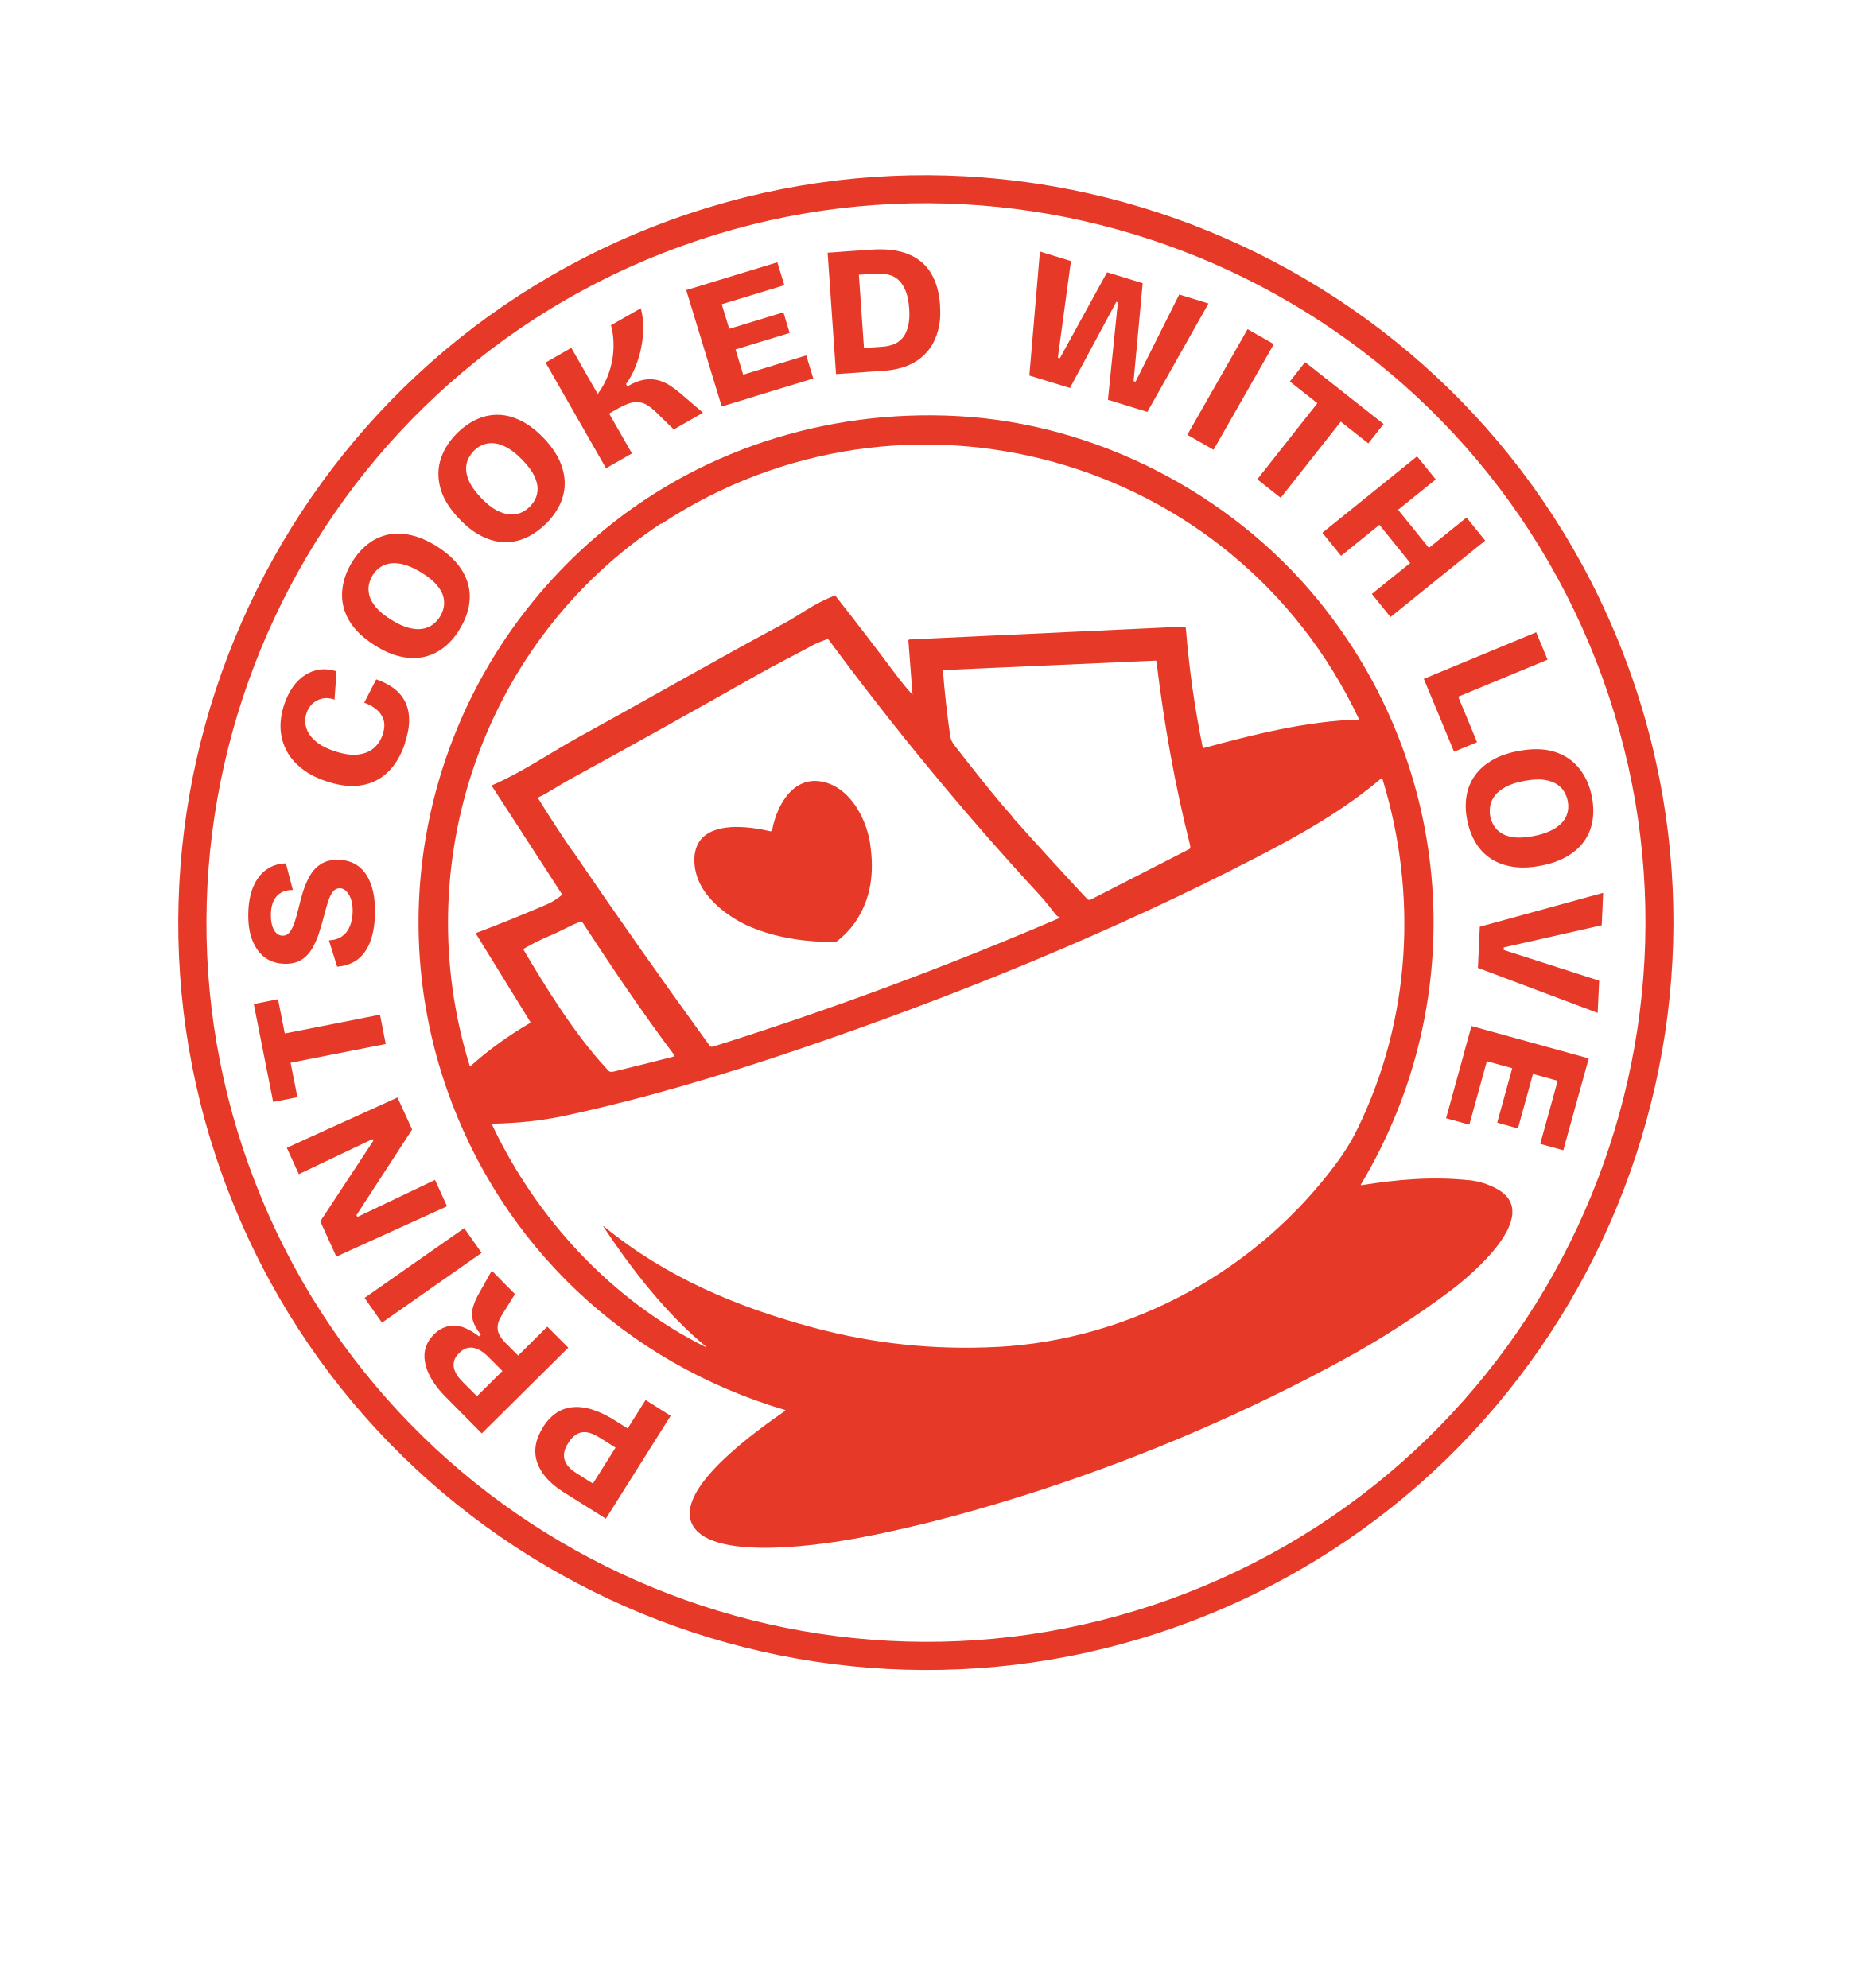
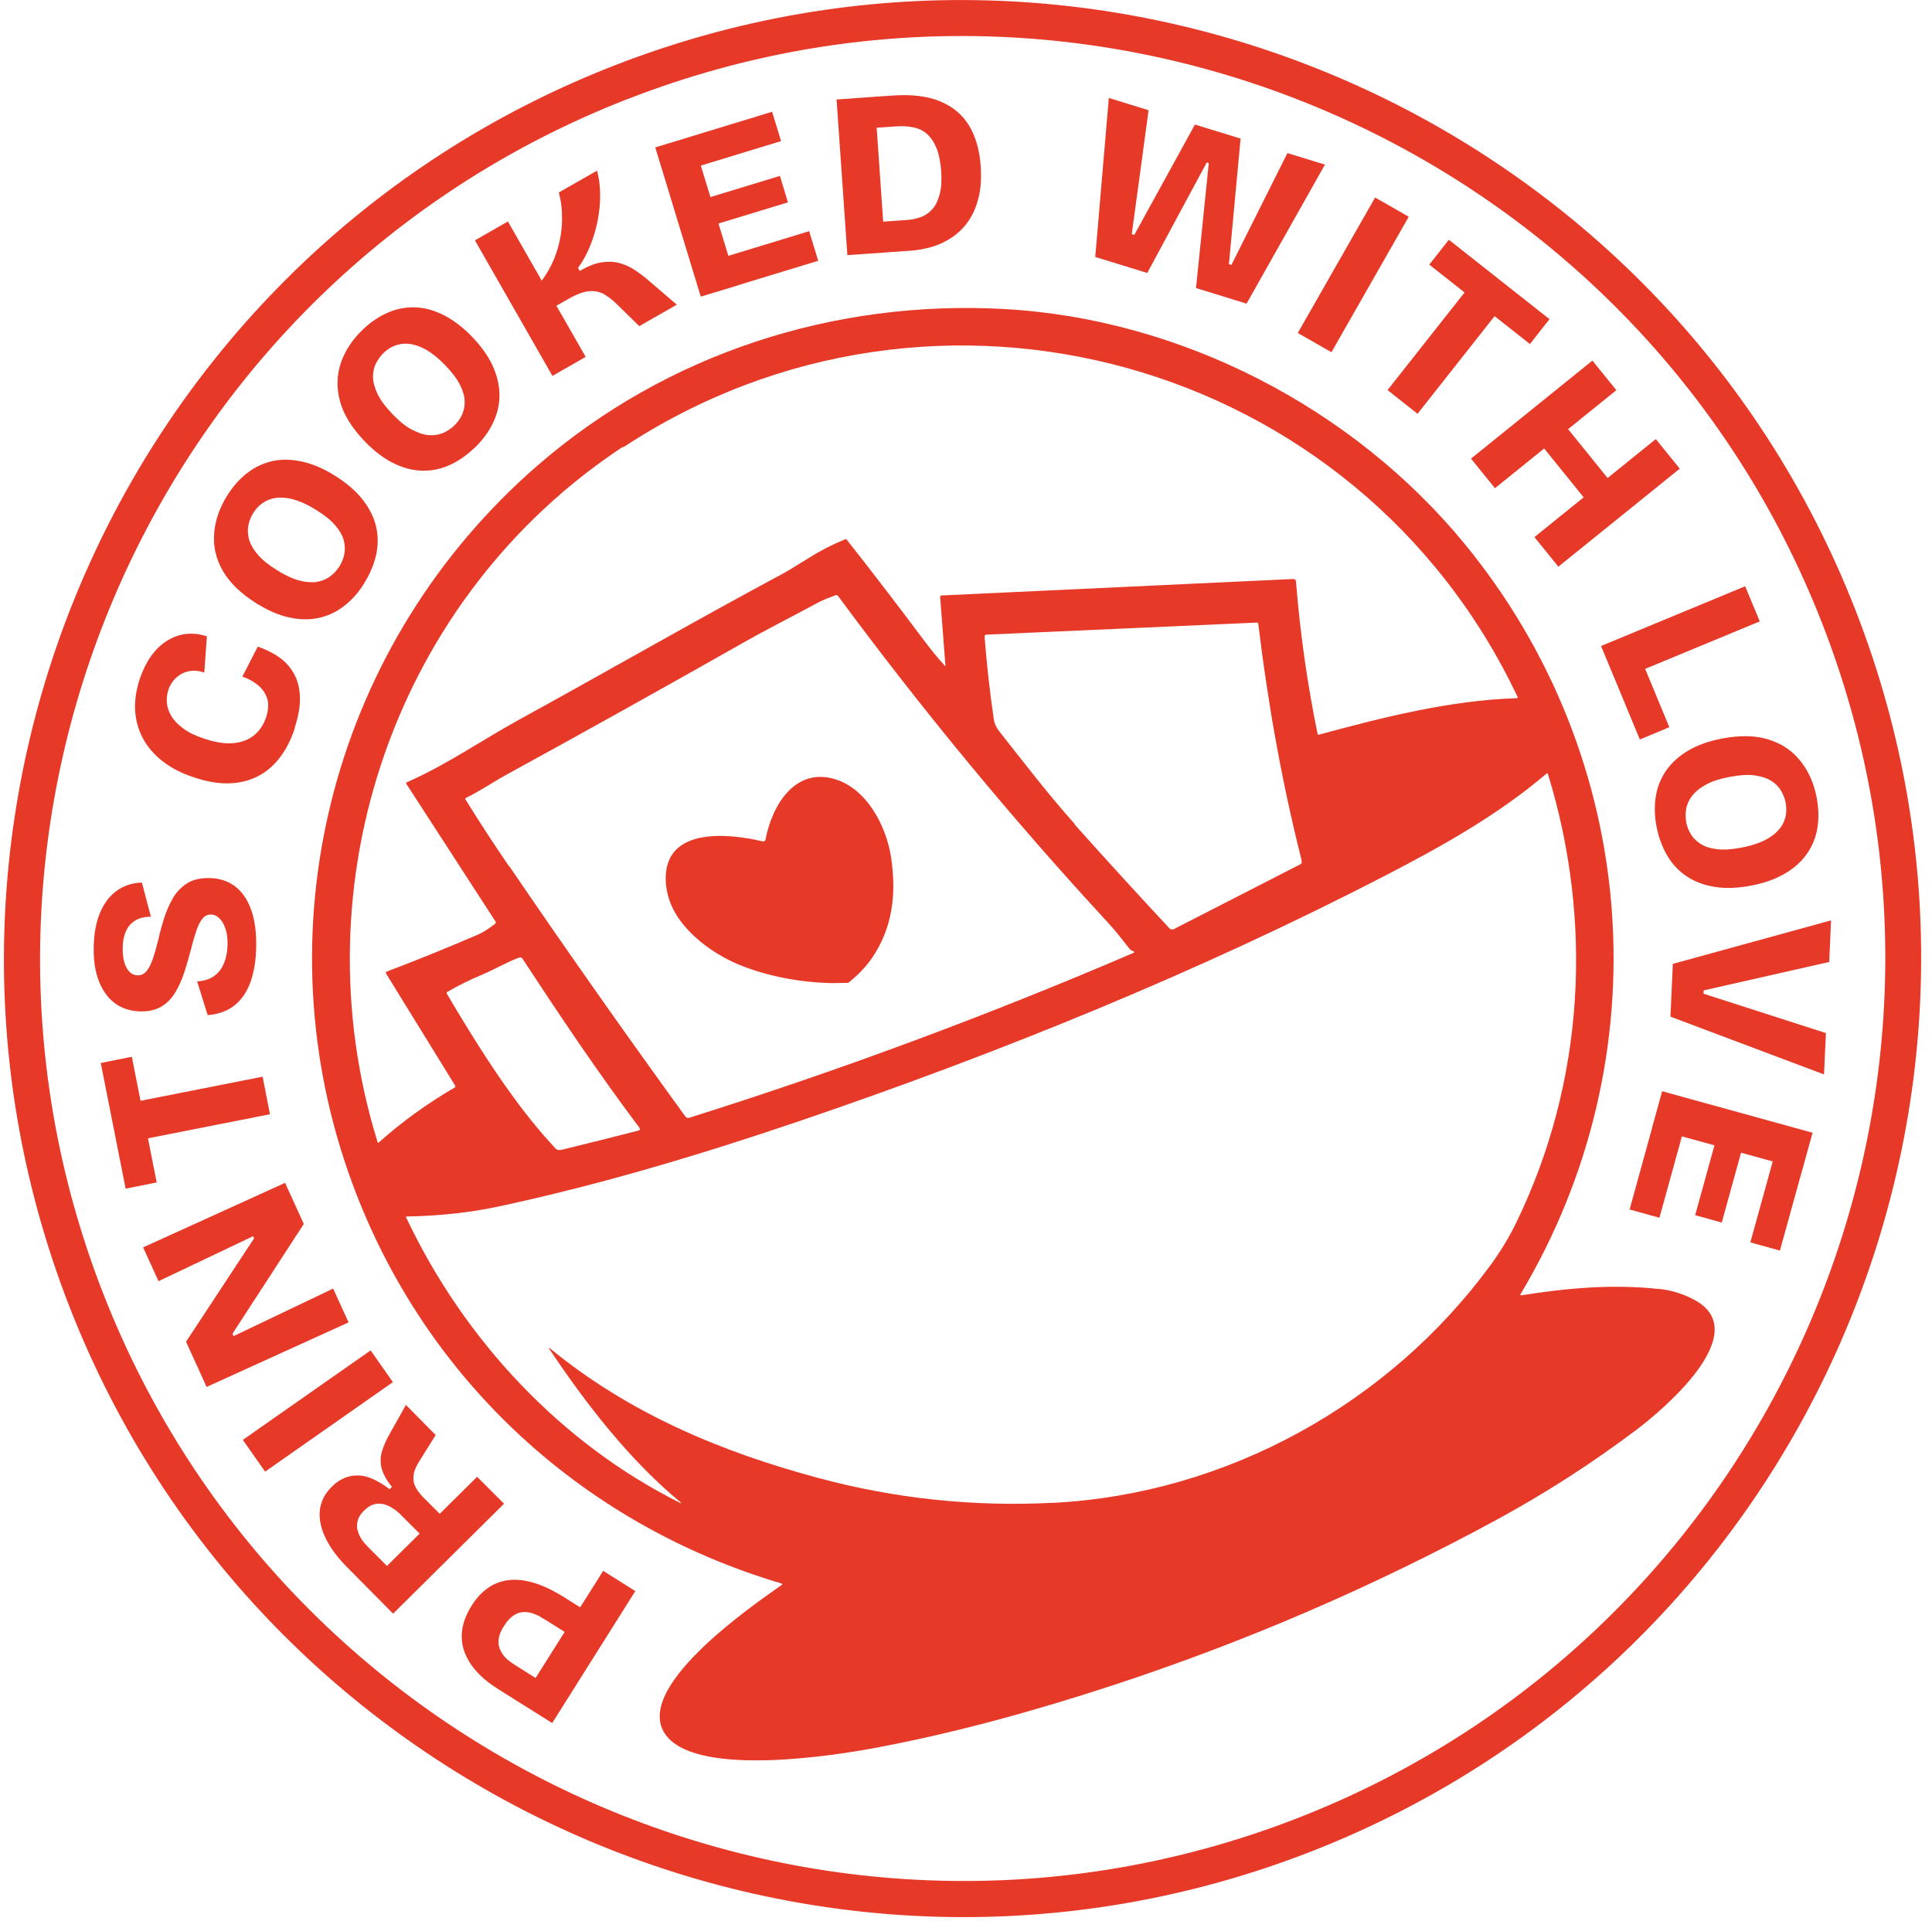
- <svg xmlns="http://www.w3.org/2000/svg" width="213" height="227" viewBox="0 0 213 227" fill="none">
-   <path d="M167.691 134.769C163.596 134.318 159.501 134.68 155.444 135.328C155.348 135.336 155.326 135.314 155.37 135.225C168.014 114.066 166.042 87.513 150.406 68.44C140.43 56.28 125.083 48.37 109.368 47.513C94.303 46.685 79.378 51.443 67.847 61.453C49.898 77.041 43.164 101.927 51.023 124.408C57.266 142.278 71.463 155.618 89.561 160.983C89.664 161.013 89.664 161.057 89.583 161.123C87.053 162.916 75.868 170.529 79.425 174.661C82.435 178.158 94.151 176.345 98.165 175.578C105.284 174.228 112.205 172.296 119.088 170.046C130.929 166.159 142.321 161.246 153.276 155.293C157.607 152.94 161.724 150.284 165.656 147.326C167.913 145.629 176.191 138.724 170.93 135.78C169.934 135.226 168.864 134.88 167.691 134.754L167.691 134.769ZM75.468 59.838C103.252 41.529 140.85 51.905 155.107 82.052C155.144 82.119 155.122 82.156 155.041 82.163C149.079 82.355 143.17 83.852 137.437 85.408C137.356 85.43 137.312 85.4 137.297 85.327C136.382 80.856 135.74 76.333 135.378 71.781C135.363 71.618 135.274 71.545 135.119 71.552L103.83 73.018C103.83 73.018 103.8 73.018 103.793 73.025C103.786 73.032 103.771 73.047 103.756 73.047C103.756 73.047 103.741 73.062 103.734 73.069C103.734 73.069 103.734 73.069 103.727 73.077L103.704 73.099C103.697 73.106 103.697 73.121 103.697 73.136L104.17 79.289C104.17 79.289 104.155 79.304 104.148 79.311L104.14 79.304C103.513 78.617 102.915 77.887 102.34 77.12C100.06 74.072 97.75 71.055 95.396 68.066C95.345 68.015 95.3 68 95.234 68.022C94.12 68.472 93.065 69.01 92.062 69.645C90.852 70.397 90.04 70.899 89.612 71.12C81.755 75.332 74.046 79.781 66.233 84.067C62.891 85.903 59.741 88.109 56.229 89.643L56.214 89.658C56.214 89.658 56.207 89.665 56.199 89.673C56.199 89.673 56.192 89.68 56.185 89.688C56.177 89.695 56.177 89.695 56.17 89.702C56.17 89.702 56.163 89.71 56.155 89.717C56.148 89.725 56.148 89.739 56.148 89.754C56.148 89.754 56.163 89.769 56.163 89.784C56.163 89.784 56.177 89.798 56.185 89.806L64.109 102.039C64.154 102.113 64.146 102.194 64.095 102.231C63.556 102.666 63.04 102.991 62.553 103.212C59.853 104.377 57.145 105.476 54.438 106.502C54.342 106.539 54.319 106.605 54.379 106.694L60.518 116.654C60.562 116.728 60.547 116.787 60.474 116.831C58.068 118.233 55.818 119.849 53.738 121.708C53.679 121.767 53.635 121.752 53.612 121.671C46.454 98.607 55.195 73.132 75.49 59.757L75.468 59.838ZM65.334 97.155C63.991 95.192 62.692 93.2 61.445 91.186C61.408 91.119 61.423 91.075 61.489 91.038C62.721 90.441 64.02 89.555 65.023 89.01C72.165 85.1 79.277 81.131 86.359 77.118C88.403 75.96 90.683 74.817 92.844 73.644C93.331 73.378 93.855 73.209 94.371 73.002C94.453 72.965 94.556 72.995 94.607 73.061C102.104 83.214 110.132 92.939 118.699 102.213C119.348 102.922 119.953 103.704 120.536 104.449C120.632 104.574 120.757 104.656 120.898 104.692C120.92 104.7 120.942 104.707 120.949 104.729C120.949 104.729 120.957 104.737 120.964 104.744C120.971 104.751 120.971 104.766 120.971 104.781C120.971 104.81 120.949 104.833 120.912 104.84C107.979 110.394 94.803 115.292 81.368 119.519C81.235 119.563 81.08 119.511 81.007 119.393C75.657 112.022 70.433 104.6 65.334 97.111L65.334 97.155ZM76.963 120.5C76.963 120.5 76.978 120.514 76.978 120.529C76.978 120.544 76.978 120.559 76.971 120.581L76.956 120.596C76.956 120.596 76.949 120.603 76.941 120.61C76.934 120.618 76.927 120.625 76.919 120.632C76.904 120.647 76.897 120.655 76.868 120.655C74.566 121.245 72.301 121.812 70.095 122.351C69.549 122.484 69.49 122.292 69.18 121.952C65.609 118.101 62.273 112.7 59.787 108.487C59.742 108.413 59.757 108.354 59.831 108.31C60.819 107.734 61.838 107.233 62.878 106.798C63.984 106.34 65.062 105.691 66.198 105.263C66.323 105.212 66.463 105.263 66.53 105.374C69.88 110.495 73.281 115.563 76.956 120.448C76.963 120.455 76.971 120.463 76.971 120.477L76.963 120.5ZM115.688 93.374C113.327 90.733 111.157 87.9 108.958 85.11C108.737 84.83 108.538 84.454 108.486 84.107C108.117 81.613 107.844 79.142 107.652 76.677C107.645 76.655 107.652 76.633 107.659 76.611C107.659 76.611 107.674 76.596 107.674 76.581C107.696 76.559 107.718 76.537 107.74 76.515C107.74 76.515 107.755 76.5 107.777 76.508L131.888 75.433C131.969 75.425 132.014 75.469 132.021 75.551C132.907 82.884 134.169 89.783 135.793 96.246C135.845 96.445 135.881 96.615 135.881 96.748C135.889 96.844 135.852 96.91 135.763 96.954L124.505 102.723C124.38 102.789 124.218 102.76 124.114 102.656C121.281 99.616 118.462 96.532 115.651 93.382L115.688 93.374ZM113.789 153.799C106.677 154.168 99.69 153.437 92.821 151.584C84.1 149.237 76.007 145.821 69.004 140.087C68.849 139.962 68.82 139.977 68.938 140.154C72.089 144.868 75.977 149.952 80.626 153.789C80.633 153.796 80.648 153.811 80.633 153.826C80.626 153.833 80.611 153.848 80.596 153.833C75.225 151.162 70.399 147.502 66.267 143.164C62.143 138.832 58.719 133.815 56.166 128.414C56.129 128.348 56.151 128.311 56.225 128.311C59.176 128.252 61.906 127.957 64.429 127.412C73.467 125.472 82.475 122.78 91.498 119.704C108.85 113.788 126.748 106.545 143.437 97.899C148.424 95.317 153.389 92.536 157.683 88.877C157.742 88.818 157.786 88.833 157.808 88.914C161.86 102.099 161.057 116.375 154.993 128.843C154.359 130.156 153.599 131.403 152.728 132.598C143.662 145 129.195 153.004 113.767 153.807L113.789 153.799Z" fill="#E73928" />
-   <path d="M95.518 107.509C96.322 106.867 97.06 106.129 97.642 105.281C99.442 102.625 99.833 99.652 99.324 96.295C98.903 93.557 97.184 90.245 94.358 89.381C90.706 88.267 88.685 91.823 88.139 94.818L87.984 94.929C85.785 94.412 82.015 93.873 80.215 95.629C78.976 96.839 79.109 98.949 79.706 100.447C80.607 102.734 83.064 104.63 85.225 105.641C87.808 106.837 91.128 107.486 94.109 107.531L95.518 107.509Z" fill="#E73928" />
-   <path d="M136.715 184.855C92.877 201.953 43.296 180.199 26.19 136.358C9.084 92.517 30.83 42.939 74.668 25.841C118.506 8.742 168.088 30.497 185.194 74.338C202.299 118.179 180.553 167.757 136.715 184.855ZM75.842 28.829C33.649 45.285 12.722 92.997 29.193 135.185C45.664 177.373 93.371 198.316 135.564 181.859C177.757 165.403 198.684 117.692 182.22 75.496C165.757 33.3 118.042 12.365 75.856 28.829L75.842 28.829Z" fill="#E73928" />
-   <path d="M72.422 163.572L71.028 165.777L68.711 164.316C68.512 164.191 68.291 164.058 68.055 163.925C67.819 163.792 67.568 163.689 67.295 163.608C67.029 163.534 66.756 163.512 66.476 163.542C66.195 163.571 65.93 163.689 65.649 163.881C65.376 164.08 65.111 164.375 64.853 164.796C64.594 165.201 64.447 165.57 64.403 165.895C64.359 166.22 64.381 166.507 64.477 166.766C64.58 167.016 64.705 167.245 64.868 167.437C65.03 167.629 65.192 167.791 65.377 167.917C65.554 168.049 65.694 168.145 65.82 168.226L68.454 169.887L67.059 172.093L64.278 170.344C63.518 169.864 62.898 169.348 62.396 168.787C61.902 168.233 61.548 167.628 61.326 167.009C61.112 166.382 61.053 165.732 61.156 165.054C61.26 164.375 61.547 163.674 61.997 162.944C62.58 162.021 63.281 161.38 64.092 161.011C64.911 160.649 65.826 160.561 66.852 160.76C67.87 160.952 68.991 161.439 70.216 162.206L72.408 163.586L72.422 163.572ZM76.561 161.661L69.162 173.413L66.292 171.606L73.698 159.861L76.561 161.661Z" fill="#E73928" />
-   <path d="M64.859 153.898L54.996 163.673L50.849 159.482C50.362 158.995 49.956 158.501 49.609 158.007C49.263 157.512 48.997 157.011 48.798 156.516C48.598 156.022 48.488 155.528 48.458 155.041C48.428 154.554 48.502 154.082 48.679 153.639C48.849 153.189 49.144 152.761 49.55 152.355C49.889 152.016 50.251 151.772 50.642 151.603C51.033 151.433 51.446 151.359 51.881 151.367C52.316 151.374 52.767 151.485 53.231 151.699C53.696 151.913 54.183 152.208 54.685 152.592L54.891 152.385C54.39 151.765 54.08 151.19 53.962 150.688C53.843 150.186 53.866 149.677 54.013 149.19C54.168 148.696 54.397 148.172 54.721 147.612L56.138 145.088L58.787 147.767L57.392 150.002C57.09 150.467 56.891 150.888 56.832 151.256C56.773 151.625 56.802 151.979 56.95 152.304C57.097 152.629 57.348 152.983 57.703 153.337L59.149 154.783L62.476 151.486L64.874 153.884L64.859 153.898ZM57.371 156.561L56.08 155.27C55.917 155.108 55.748 154.938 55.548 154.739C55.349 154.554 55.128 154.392 54.884 154.237C54.641 154.082 54.39 153.979 54.124 153.92C53.859 153.861 53.578 153.861 53.298 153.934C53.018 154.008 52.73 154.193 52.42 154.488C52.132 154.775 51.941 155.056 51.859 155.343C51.771 155.624 51.764 155.897 51.815 156.155C51.867 156.413 51.963 156.642 52.073 156.856C52.191 157.062 52.324 157.254 52.465 157.409C52.612 157.572 52.723 157.697 52.797 157.771L54.449 159.424L57.356 156.546L57.371 156.561Z" fill="#E73928" />
-   <path d="M54.979 143.059L43.603 151.027L41.618 148.201L52.994 140.234L54.979 143.059Z" fill="#E73928" />
-   <path d="M51.032 137.74L38.394 143.486L36.563 139.457L42.62 130.258L42.532 130.066L34.114 134.071L32.741 131.061L45.379 125.315L47.047 128.974L40.695 138.75L40.791 138.963L49.659 134.729L51.032 137.74Z" fill="#E73928" />
-   <path d="M33.951 125.277L31.184 125.83L28.97 114.645L31.736 114.092L33.951 125.277ZM44.036 119.206L30.409 121.897L29.752 118.555L43.379 115.863L44.036 119.206Z" fill="#E73928" />
-   <path d="M42.81 104.302C42.795 105.217 42.692 106.029 42.507 106.759C42.323 107.489 42.05 108.117 41.689 108.64C41.327 109.164 40.885 109.577 40.346 109.865C39.807 110.153 39.188 110.33 38.487 110.381L37.55 107.378C38.154 107.349 38.656 107.187 39.054 106.906C39.453 106.626 39.748 106.242 39.947 105.748C40.146 105.254 40.25 104.708 40.257 104.095C40.272 103.52 40.198 103.033 40.058 102.642C39.917 102.251 39.733 101.948 39.511 101.742C39.297 101.528 39.047 101.425 38.781 101.424C38.471 101.424 38.213 101.55 38.006 101.815C37.8 102.081 37.615 102.443 37.468 102.9C37.32 103.357 37.158 103.889 37.011 104.494C36.826 105.194 36.635 105.873 36.421 106.53C36.207 107.186 35.941 107.791 35.624 108.33C35.307 108.869 34.894 109.296 34.392 109.606C33.89 109.916 33.256 110.064 32.503 110.049C31.647 110.034 30.902 109.805 30.282 109.362C29.663 108.92 29.176 108.27 28.829 107.422C28.482 106.573 28.32 105.54 28.342 104.323C28.364 103.121 28.555 102.088 28.917 101.239C29.278 100.391 29.787 99.734 30.429 99.284C31.071 98.834 31.809 98.598 32.635 98.584L33.432 101.623C33.026 101.616 32.665 101.682 32.355 101.8C32.045 101.933 31.787 102.103 31.58 102.339C31.374 102.56 31.212 102.855 31.101 103.202C30.99 103.549 30.931 103.947 30.924 104.382C30.916 104.921 30.968 105.356 31.079 105.718C31.19 106.079 31.345 106.352 31.551 106.544C31.75 106.743 31.986 106.832 32.245 106.839C32.577 106.847 32.864 106.707 33.078 106.419C33.3 106.139 33.484 105.748 33.646 105.261C33.801 104.766 33.956 104.228 34.104 103.623C34.236 103.018 34.406 102.405 34.605 101.764C34.812 101.129 35.07 100.531 35.387 99.978C35.712 99.417 36.132 98.982 36.656 98.65C37.18 98.318 37.836 98.163 38.648 98.178C39.519 98.193 40.271 98.429 40.898 98.894C41.526 99.359 42.013 100.052 42.345 100.96C42.677 101.868 42.832 102.982 42.81 104.302Z" fill="#E73928" />
-   <path d="M46.254 84.817C45.907 85.873 45.45 86.758 44.889 87.481C44.328 88.204 43.672 88.757 42.904 89.141C42.137 89.524 41.289 89.723 40.352 89.745C39.415 89.767 38.396 89.59 37.29 89.221C36.168 88.852 35.231 88.373 34.471 87.775C33.711 87.177 33.121 86.499 32.715 85.724C32.309 84.949 32.081 84.13 32.029 83.237C31.984 82.352 32.124 81.415 32.442 80.448C32.7 79.689 33.024 79.025 33.423 78.449C33.828 77.881 34.293 77.416 34.825 77.077C35.356 76.738 35.924 76.524 36.529 76.45C37.134 76.376 37.776 76.443 38.417 76.657L38.189 79.881C37.658 79.704 37.178 79.667 36.743 79.778C36.315 79.881 35.946 80.087 35.644 80.375C35.349 80.67 35.12 81.017 34.987 81.43C34.877 81.777 34.825 82.153 34.855 82.552C34.884 82.95 35.017 83.348 35.246 83.739C35.474 84.13 35.836 84.507 36.301 84.853C36.773 85.208 37.4 85.51 38.19 85.769C39.215 86.115 40.093 86.241 40.838 86.16C41.583 86.079 42.181 85.835 42.653 85.437C43.133 85.031 43.472 84.515 43.686 83.873C43.907 83.194 43.937 82.619 43.767 82.139C43.597 81.659 43.302 81.261 42.904 80.951C42.498 80.634 42.055 80.398 41.576 80.243L42.948 77.572C43.663 77.816 44.305 78.133 44.866 78.531C45.427 78.93 45.869 79.431 46.187 80.014C46.511 80.605 46.681 81.291 46.703 82.095C46.726 82.899 46.563 83.799 46.231 84.81L46.254 84.817Z" fill="#E73928" />
-   <path d="M52.435 71.921C51.904 72.777 51.284 73.471 50.591 73.987C49.897 74.518 49.145 74.858 48.326 75.027C47.507 75.197 46.644 75.174 45.714 74.968C44.792 74.769 43.833 74.341 42.829 73.721C41.427 72.835 40.431 71.869 39.826 70.806C39.221 69.744 38.97 68.637 39.066 67.479C39.154 66.328 39.553 65.206 40.231 64.115C40.755 63.281 41.36 62.602 42.061 62.078C42.754 61.547 43.507 61.208 44.326 61.038C45.145 60.869 46.015 60.898 46.952 61.112C47.889 61.326 48.856 61.747 49.852 62.374C50.885 63.023 51.697 63.732 52.287 64.484C52.885 65.244 53.276 66.034 53.475 66.853C53.674 67.672 53.674 68.513 53.49 69.376C53.306 70.239 52.952 71.08 52.428 71.914L52.435 71.921ZM50.229 70.409C50.428 70.091 50.576 69.737 50.65 69.354C50.731 68.977 50.716 68.564 50.612 68.136C50.502 67.701 50.251 67.258 49.867 66.801C49.483 66.343 48.923 65.886 48.185 65.428C47.3 64.868 46.48 64.521 45.765 64.38C45.042 64.248 44.407 64.292 43.869 64.52C43.33 64.749 42.88 65.14 42.541 65.686C42.356 65.989 42.216 66.321 42.128 66.704C42.039 67.088 42.047 67.494 42.15 67.936C42.253 68.379 42.504 68.837 42.888 69.309C43.279 69.788 43.862 70.268 44.651 70.762C45.389 71.22 46.053 71.53 46.636 71.685C47.219 71.84 47.743 71.877 48.193 71.81C48.65 71.737 49.049 71.574 49.388 71.323C49.727 71.073 50.008 70.763 50.229 70.409Z" fill="#E73928" />
-   <path d="M62.217 59.896C61.487 60.597 60.72 61.113 59.923 61.453C59.126 61.792 58.307 61.947 57.466 61.903C56.632 61.865 55.791 61.629 54.95 61.201C54.109 60.773 53.275 60.131 52.464 59.29C51.32 58.088 50.582 56.907 50.272 55.727C49.947 54.546 49.977 53.41 50.346 52.318C50.714 51.226 51.371 50.23 52.3 49.345C53.009 48.666 53.769 48.157 54.565 47.818C55.362 47.478 56.188 47.331 57.022 47.368C57.856 47.405 58.697 47.641 59.553 48.084C60.401 48.519 61.242 49.169 62.054 50.01C62.895 50.895 63.508 51.773 63.899 52.651C64.282 53.536 64.474 54.392 64.467 55.241C64.46 56.089 64.253 56.901 63.87 57.698C63.479 58.487 62.933 59.225 62.225 59.904L62.217 59.896ZM60.446 57.889C60.712 57.624 60.941 57.321 61.11 56.974C61.28 56.628 61.368 56.229 61.368 55.786C61.368 55.344 61.243 54.849 60.977 54.318C60.719 53.78 60.284 53.197 59.686 52.57C58.956 51.81 58.262 51.278 57.59 50.961C56.926 50.651 56.299 50.54 55.709 50.629C55.126 50.725 54.602 50.983 54.138 51.433C53.887 51.684 53.673 51.971 53.489 52.318C53.304 52.665 53.216 53.063 53.208 53.514C53.201 53.964 53.334 54.465 53.585 55.026C53.843 55.579 54.293 56.192 54.935 56.863C55.533 57.49 56.101 57.955 56.632 58.236C57.163 58.516 57.65 58.693 58.122 58.737C58.58 58.782 59.008 58.723 59.399 58.568C59.79 58.413 60.144 58.177 60.446 57.889Z" fill="#E73928" />
-   <path d="M69.174 53.456L62.282 41.4L65.218 39.718L68.229 44.986C68.679 44.388 69.04 43.746 69.321 43.068C69.601 42.389 69.793 41.696 69.911 41.002C70.029 40.308 70.058 39.63 70.029 38.966C69.999 38.302 69.903 37.689 69.748 37.136L73.149 35.196C73.334 35.852 73.422 36.561 73.43 37.335C73.437 38.11 73.356 38.885 73.201 39.674C73.046 40.464 72.818 41.209 72.523 41.932C72.228 42.655 71.874 43.289 71.46 43.85L71.615 44.123C72.302 43.717 72.936 43.466 73.511 43.363C74.087 43.275 74.611 43.282 75.09 43.408C75.57 43.533 76.013 43.725 76.418 43.983C76.824 44.241 77.215 44.529 77.591 44.846L80.255 47.127L76.913 49.037L74.928 47.096C74.567 46.735 74.191 46.447 73.814 46.218C73.438 45.99 72.988 45.894 72.486 45.923C71.977 45.96 71.35 46.189 70.597 46.617L69.535 47.221L72.14 51.774L69.204 53.456L69.174 53.456Z" fill="#E73928" />
-   <path d="M82.387 46.411L78.336 33.123L81.597 32.135L85.648 45.423L82.387 46.411ZM84.748 45.688L83.944 43.054L92.037 40.583L92.842 43.217L84.748 45.688ZM83.058 40.177L82.342 37.823L89.432 35.662L90.148 38.016L83.058 40.177ZM81.486 35.019L80.689 32.407L88.738 29.951L89.535 32.563L81.486 35.019Z" fill="#E73928" />
-   <path d="M95.439 42.716L94.478 28.86L97.857 28.624L98.818 42.48L95.439 42.716ZM97.017 42.613L96.833 39.861L100.802 39.581C101.23 39.551 101.651 39.455 102.034 39.308C102.418 39.16 102.757 38.909 103.037 38.585C103.318 38.26 103.524 37.818 103.664 37.264C103.805 36.711 103.849 36.032 103.79 35.221C103.731 34.438 103.605 33.782 103.399 33.251C103.192 32.719 102.926 32.306 102.594 31.989C102.262 31.672 101.864 31.465 101.384 31.354C100.912 31.251 100.388 31.214 99.791 31.251L96.242 31.494L96.057 28.742L99.481 28.506C101.192 28.388 102.609 28.566 103.73 29.038C104.852 29.51 105.708 30.233 106.291 31.215C106.873 32.196 107.213 33.391 107.309 34.8C107.383 35.892 107.317 36.844 107.103 37.663C106.889 38.482 106.586 39.168 106.181 39.736C105.775 40.304 105.295 40.769 104.742 41.145C104.181 41.514 103.591 41.794 102.964 41.979C102.337 42.163 101.71 42.274 101.105 42.318L97.032 42.598L97.017 42.613Z" fill="#E73928" />
-   <path d="M117.506 42.887L118.715 28.722L122.256 29.814L120.759 40.844L120.981 40.918L126.381 31.091L130.446 32.338L129.407 43.515L129.628 43.589L134.615 33.63L137.957 34.655L130.978 47.035L126.478 45.647L127.613 34.522L127.436 34.463L122.139 44.304L117.535 42.887L117.506 42.887Z" fill="#E73928" />
-   <path d="M135.538 49.647L142.421 37.585L145.416 39.297L138.534 51.359L135.538 49.647Z" fill="#E73928" />
-   <path d="M143.529 54.731L152.131 43.827L154.802 45.938L146.2 56.841L143.521 54.724L143.529 54.731ZM147.246 43.561L148.987 41.348L157.945 48.417L156.204 50.63L147.246 43.561Z" fill="#E73928" />
-   <path d="M150.959 60.833L161.767 52.106L163.899 54.74L153.091 63.467L150.959 60.833ZM156.604 67.821L167.412 59.093L169.544 61.727L158.736 70.455L156.604 67.821ZM156.647 58.908L158.779 57.189L163.989 63.638L161.856 65.357L156.647 58.908Z" fill="#E73928" />
-   <path d="M162.536 77.516L175.366 72.197L176.665 75.326L163.835 80.644L162.536 77.516ZM162.772 78.076L165.399 76.985L168.616 84.747L165.99 85.838L162.772 78.076Z" fill="#E73928" />
-   <path d="M167.481 93.615C167.289 92.626 167.274 91.697 167.422 90.841C167.569 89.985 167.894 89.218 168.381 88.539C168.867 87.86 169.517 87.285 170.336 86.805C171.154 86.326 172.136 85.979 173.301 85.758C174.925 85.448 176.326 85.478 177.485 85.854C178.65 86.223 179.587 86.865 180.303 87.772C181.019 88.68 181.499 89.765 181.735 91.034C181.919 92 181.934 92.915 181.787 93.771C181.639 94.627 181.315 95.394 180.828 96.073C180.341 96.751 179.684 97.334 178.858 97.806C178.024 98.286 177.036 98.64 175.877 98.854C174.675 99.082 173.605 99.119 172.653 98.964C171.702 98.809 170.875 98.499 170.174 98.034C169.473 97.57 168.89 96.957 168.44 96.197C167.99 95.437 167.665 94.567 167.481 93.615ZM170.122 93.217C170.196 93.585 170.329 93.94 170.528 94.272C170.727 94.604 171.015 94.891 171.391 95.135C171.768 95.378 172.247 95.533 172.837 95.607C173.428 95.681 174.151 95.637 175.007 95.475C176.039 95.283 176.873 94.981 177.493 94.597C178.12 94.206 178.555 93.741 178.791 93.21C179.035 92.671 179.086 92.088 178.968 91.454C178.902 91.107 178.769 90.768 178.577 90.428C178.385 90.089 178.097 89.787 177.721 89.543C177.345 89.299 176.85 89.13 176.245 89.041C175.64 88.953 174.881 89.004 173.973 89.174C173.117 89.336 172.424 89.557 171.893 89.852C171.361 90.133 170.956 90.465 170.668 90.826C170.38 91.188 170.196 91.579 170.122 91.992C170.048 92.405 170.048 92.818 170.122 93.231L170.122 93.217Z" fill="#E73928" />
-   <path d="M168.928 105.818L183.012 101.946L182.85 105.649L171.673 108.179L171.658 108.474L182.556 111.98L182.386 115.661L168.714 110.518L168.928 105.833L168.928 105.818Z" fill="#E73928" />
-   <path d="M167.328 119.533L169.984 120.271L167.735 128.424L165.079 127.686L167.328 119.533ZM167.977 117.158L181.368 120.855L180.461 124.138L167.07 120.441L167.977 117.158ZM172.884 121.061L175.252 121.718L173.283 128.852L170.915 128.195L172.884 121.061ZM178.071 122.5L180.705 123.231L178.462 131.346L175.828 130.616L178.071 122.5Z" fill="#E73928" />
+ <svg xmlns="http://www.w3.org/2000/svg" width="172" height="171" viewBox="0 0 172 171" fill="none">
+   <path d="M147.691 114.769C143.596 114.318 139.501 114.68 135.444 115.328C135.348 115.336 135.326 115.314 135.37 115.225C148.014 94.066 146.042 67.513 130.406 48.44C120.43 36.28 105.083 28.37 89.368 27.513C74.303 26.685 59.378 31.442 47.847 41.453C29.898 57.041 23.164 81.927 31.023 104.408C37.266 122.278 51.462 135.618 69.561 140.983C69.664 141.013 69.664 141.057 69.583 141.123C67.053 142.916 55.868 150.529 59.425 154.661C62.435 158.158 74.151 156.345 78.165 155.578C85.284 154.228 92.205 152.296 99.088 150.046C110.929 146.159 122.321 141.246 133.276 135.293C137.607 132.94 141.724 130.284 145.656 127.326C147.913 125.629 156.191 118.724 150.93 115.78C149.934 115.226 148.864 114.88 147.691 114.754V114.769ZM55.468 39.838C83.252 21.529 120.85 31.905 135.107 62.053C135.144 62.119 135.122 62.156 135.041 62.163C129.079 62.355 123.17 63.852 117.437 65.408C117.356 65.43 117.312 65.4 117.297 65.327C116.382 60.856 115.74 56.333 115.378 51.781C115.363 51.618 115.274 51.545 115.119 51.552L83.83 53.018C83.83 53.018 83.8 53.018 83.793 53.025C83.786 53.032 83.771 53.047 83.756 53.047C83.756 53.047 83.741 53.062 83.734 53.069C83.734 53.069 83.734 53.069 83.727 53.077L83.704 53.099C83.697 53.106 83.697 53.121 83.697 53.136L84.17 59.289C84.17 59.289 84.155 59.304 84.148 59.311L84.14 59.304C83.513 58.617 82.915 57.887 82.34 57.12C80.06 54.072 77.75 51.054 75.396 48.066C75.345 48.015 75.3 48 75.234 48.022C74.12 48.472 73.065 49.011 72.062 49.645C70.852 50.397 70.04 50.899 69.612 51.12C61.755 55.332 54.046 59.781 46.233 64.067C42.891 65.903 39.741 68.109 36.229 69.643L36.214 69.658C36.214 69.658 36.207 69.665 36.199 69.673C36.199 69.673 36.192 69.68 36.185 69.688C36.177 69.695 36.177 69.695 36.17 69.702C36.17 69.702 36.163 69.71 36.155 69.717C36.148 69.725 36.148 69.739 36.148 69.754C36.148 69.754 36.163 69.769 36.163 69.784C36.163 69.784 36.177 69.798 36.185 69.806L44.109 82.039C44.154 82.113 44.146 82.194 44.095 82.231C43.556 82.666 43.04 82.991 42.553 83.212C39.853 84.377 37.145 85.476 34.438 86.502C34.342 86.539 34.319 86.605 34.379 86.694L40.518 96.654C40.562 96.728 40.547 96.787 40.474 96.831C38.068 98.233 35.818 99.849 33.738 101.708C33.679 101.767 33.635 101.752 33.612 101.671C26.454 78.607 35.195 53.132 55.49 39.757L55.468 39.838ZM45.334 77.155C43.991 75.192 42.692 73.2 41.445 71.186C41.408 71.119 41.423 71.075 41.489 71.038C42.721 70.441 44.02 69.555 45.023 69.01C52.165 65.1 59.277 61.131 66.359 57.118C68.403 55.96 70.683 54.817 72.844 53.644C73.331 53.378 73.855 53.209 74.371 53.002C74.453 52.965 74.556 52.995 74.607 53.061C82.104 63.214 90.132 72.939 98.699 82.213C99.348 82.922 99.953 83.704 100.536 84.449C100.632 84.574 100.757 84.656 100.898 84.692C100.92 84.7 100.942 84.707 100.949 84.729C100.949 84.729 100.957 84.737 100.964 84.744C100.971 84.751 100.971 84.766 100.971 84.781C100.971 84.81 100.949 84.833 100.912 84.84C87.979 90.394 74.803 95.292 61.368 99.519C61.235 99.563 61.08 99.511 61.007 99.393C55.657 92.022 50.433 84.6 45.334 77.111L45.334 77.155ZM56.963 100.5C56.963 100.5 56.978 100.514 56.978 100.529C56.978 100.544 56.978 100.559 56.971 100.581L56.956 100.596C56.956 100.596 56.949 100.603 56.941 100.61C56.934 100.618 56.927 100.625 56.919 100.632C56.904 100.647 56.897 100.655 56.867 100.655C54.566 101.245 52.301 101.812 50.095 102.351C49.549 102.484 49.49 102.292 49.18 101.952C45.609 98.101 42.273 92.7 39.787 88.487C39.742 88.413 39.757 88.354 39.831 88.31C40.819 87.734 41.838 87.233 42.878 86.798C43.984 86.34 45.062 85.691 46.198 85.263C46.323 85.212 46.463 85.263 46.53 85.374C49.88 90.495 53.281 95.563 56.956 100.448C56.963 100.455 56.971 100.463 56.971 100.477L56.963 100.5ZM95.688 73.374C93.327 70.733 91.157 67.9 88.958 65.11C88.737 64.83 88.538 64.454 88.486 64.107C88.117 61.613 87.844 59.142 87.652 56.677C87.645 56.655 87.652 56.633 87.659 56.611C87.659 56.611 87.674 56.596 87.674 56.581C87.696 56.559 87.718 56.537 87.74 56.515C87.74 56.515 87.755 56.5 87.777 56.508L111.888 55.432C111.969 55.425 112.014 55.469 112.021 55.551C112.907 62.884 114.169 69.783 115.793 76.246C115.845 76.445 115.881 76.615 115.881 76.748C115.889 76.844 115.852 76.91 115.763 76.954L104.505 82.723C104.38 82.789 104.218 82.76 104.114 82.656C101.281 79.616 98.462 76.532 95.651 73.382L95.688 73.374ZM93.789 133.799C86.677 134.168 79.69 133.437 72.821 131.584C64.1 129.237 56.007 125.821 49.004 120.087C48.849 119.962 48.82 119.977 48.938 120.154C52.089 124.868 55.977 129.952 60.626 133.789C60.633 133.796 60.648 133.811 60.633 133.826C60.626 133.833 60.611 133.848 60.596 133.833C55.225 131.162 50.399 127.502 46.267 123.164C42.143 118.832 38.719 113.815 36.166 108.414C36.129 108.348 36.151 108.311 36.225 108.311C39.176 108.252 41.906 107.957 44.429 107.412C53.467 105.472 62.475 102.78 71.498 99.704C88.85 93.788 106.748 86.545 123.437 77.899C128.424 75.317 133.389 72.536 137.683 68.877C137.742 68.818 137.786 68.833 137.808 68.914C141.86 82.099 141.057 96.375 134.993 108.843C134.359 110.156 133.599 111.403 132.728 112.598C123.662 125 109.195 133.004 93.767 133.807L93.789 133.799Z" fill="#E73928" />
+   <path d="M75.518 87.509C76.322 86.867 77.06 86.129 77.642 85.281C79.442 82.625 79.833 79.652 79.324 76.295C78.903 73.557 77.184 70.245 74.358 69.381C70.706 68.267 68.685 71.823 68.139 74.818L67.984 74.929C65.785 74.412 62.015 73.873 60.215 75.629C58.976 76.839 59.109 78.949 59.706 80.447C60.607 82.734 63.064 84.63 65.225 85.641C67.808 86.837 71.128 87.486 74.109 87.531L75.518 87.509Z" fill="#E73928" />
+   <path d="M116.715 164.855C72.877 181.953 23.296 160.199 6.19 116.358C-10.916 72.517 10.83 22.939 54.668 5.841C98.506 -11.258 148.088 10.497 165.194 54.338C182.299 98.179 160.553 147.757 116.715 164.855ZM55.842 8.829C13.649 25.285 -7.278 72.997 9.193 115.185C25.664 157.373 73.371 178.316 115.564 161.859C157.757 145.403 178.684 97.692 162.22 55.496C145.757 13.3 98.042 -7.635 55.856 8.829H55.842Z" fill="#E73928" />
+   <path d="M52.422 143.572L51.028 145.777L48.711 144.316C48.512 144.191 48.291 144.058 48.055 143.925C47.819 143.792 47.568 143.689 47.295 143.608C47.029 143.534 46.756 143.512 46.476 143.542C46.196 143.571 45.93 143.689 45.65 143.881C45.377 144.08 45.111 144.375 44.853 144.796C44.595 145.201 44.447 145.57 44.403 145.895C44.359 146.22 44.381 146.507 44.477 146.766C44.58 147.016 44.705 147.245 44.868 147.437C45.03 147.629 45.192 147.791 45.377 147.917C45.554 148.049 45.694 148.145 45.82 148.226L48.454 149.887L47.059 152.093L44.278 150.344C43.518 149.864 42.898 149.348 42.396 148.787C41.902 148.233 41.548 147.628 41.326 147.009C41.112 146.382 41.053 145.732 41.157 145.054C41.26 144.375 41.547 143.674 41.997 142.944C42.58 142.021 43.281 141.38 44.093 141.011C44.911 140.649 45.826 140.561 46.852 140.76C47.87 140.952 48.992 141.439 50.216 142.206L52.408 143.586L52.422 143.572ZM56.561 141.661L49.162 153.413L46.292 151.606L53.699 139.861L56.561 141.661Z" fill="#E73928" />
+   <path d="M44.859 133.898L34.996 143.673L30.849 139.482C30.362 138.995 29.956 138.501 29.609 138.007C29.262 137.512 28.997 137.011 28.798 136.516C28.598 136.022 28.488 135.528 28.458 135.041C28.428 134.554 28.502 134.082 28.679 133.639C28.849 133.189 29.144 132.761 29.55 132.355C29.889 132.016 30.251 131.772 30.642 131.603C31.033 131.433 31.446 131.359 31.881 131.367C32.316 131.374 32.767 131.485 33.231 131.699C33.696 131.913 34.183 132.208 34.685 132.592L34.891 132.385C34.39 131.765 34.08 131.19 33.962 130.688C33.843 130.186 33.866 129.677 34.013 129.19C34.168 128.696 34.397 128.172 34.721 127.612L36.138 125.088L38.787 127.767L37.392 130.002C37.09 130.467 36.891 130.888 36.832 131.256C36.773 131.625 36.802 131.979 36.95 132.304C37.097 132.629 37.348 132.983 37.703 133.337L39.149 134.783L42.476 131.486L44.874 133.884L44.859 133.898ZM37.371 136.561L36.08 135.27C35.917 135.108 35.748 134.938 35.548 134.739C35.349 134.554 35.128 134.392 34.884 134.237C34.641 134.082 34.39 133.979 34.124 133.92C33.859 133.861 33.578 133.861 33.298 133.934C33.018 134.008 32.73 134.193 32.42 134.488C32.132 134.775 31.941 135.056 31.859 135.343C31.771 135.624 31.764 135.897 31.815 136.155C31.867 136.413 31.963 136.642 32.073 136.856C32.191 137.062 32.324 137.254 32.465 137.409C32.612 137.572 32.723 137.697 32.797 137.771L34.449 139.424L37.356 136.546L37.371 136.561Z" fill="#E73928" />
+   <path d="M34.979 123.059L23.603 131.027L21.618 128.201L32.994 120.234L34.979 123.059Z" fill="#E73928" />
+   <path d="M31.032 117.74L18.394 123.486L16.564 119.457L22.62 110.258L22.532 110.066L14.114 114.071L12.741 111.061L25.379 105.315L27.047 108.974L20.695 118.75L20.791 118.963L29.659 114.729L31.032 117.74Z" fill="#E73928" />
+   <path d="M13.951 105.277L11.184 105.83L8.97 94.645L11.736 94.092L13.951 105.277ZM24.036 99.206L10.409 101.897L9.752 98.555L23.379 95.863L24.036 99.206Z" fill="#E73928" />
+   <path d="M22.81 84.302C22.795 85.217 22.692 86.029 22.507 86.759C22.323 87.489 22.05 88.117 21.689 88.64C21.327 89.164 20.884 89.577 20.346 89.865C19.807 90.153 19.188 90.33 18.487 90.381L17.549 87.378C18.154 87.349 18.656 87.187 19.055 86.906C19.453 86.626 19.748 86.242 19.947 85.748C20.146 85.254 20.25 84.708 20.257 84.095C20.272 83.52 20.198 83.033 20.058 82.642C19.917 82.251 19.733 81.948 19.512 81.742C19.297 81.528 19.047 81.425 18.781 81.424C18.471 81.424 18.213 81.55 18.006 81.815C17.8 82.081 17.616 82.443 17.468 82.9C17.32 83.357 17.158 83.889 17.011 84.494C16.826 85.194 16.634 85.873 16.421 86.53C16.207 87.186 15.941 87.791 15.624 88.33C15.307 88.869 14.894 89.296 14.392 89.606C13.89 89.916 13.256 90.064 12.503 90.049C11.647 90.034 10.902 89.805 10.282 89.362C9.663 88.92 9.176 88.27 8.829 87.422C8.482 86.573 8.319 85.54 8.342 84.323C8.364 83.121 8.555 82.088 8.917 81.239C9.278 80.391 9.787 79.734 10.429 79.284C11.071 78.834 11.809 78.598 12.635 78.584L13.432 81.623C13.026 81.616 12.665 81.682 12.355 81.8C12.045 81.933 11.787 82.103 11.58 82.339C11.374 82.56 11.211 82.855 11.101 83.202C10.99 83.549 10.931 83.947 10.924 84.382C10.916 84.921 10.968 85.356 11.079 85.718C11.19 86.079 11.345 86.352 11.551 86.544C11.75 86.743 11.986 86.832 12.245 86.839C12.577 86.847 12.864 86.707 13.078 86.419C13.3 86.139 13.484 85.748 13.646 85.261C13.801 84.766 13.956 84.228 14.104 83.623C14.236 83.018 14.406 82.405 14.605 81.764C14.812 81.129 15.07 80.531 15.387 79.978C15.712 79.417 16.132 78.982 16.656 78.65C17.18 78.318 17.836 78.163 18.648 78.178C19.519 78.193 20.271 78.429 20.898 78.894C21.526 79.359 22.012 80.052 22.345 80.96C22.677 81.868 22.832 82.982 22.81 84.302Z" fill="#E73928" />
+   <path d="M26.253 64.817C25.907 65.873 25.45 66.758 24.889 67.481C24.328 68.204 23.672 68.757 22.904 69.141C22.137 69.524 21.289 69.723 20.352 69.745C19.415 69.767 18.396 69.59 17.29 69.221C16.168 68.852 15.231 68.373 14.471 67.775C13.711 67.177 13.121 66.499 12.715 65.724C12.309 64.949 12.081 64.13 12.029 63.237C11.984 62.352 12.124 61.415 12.442 60.449C12.7 59.689 13.024 59.025 13.423 58.449C13.829 57.881 14.293 57.416 14.825 57.077C15.356 56.738 15.924 56.524 16.529 56.45C17.134 56.376 17.776 56.443 18.418 56.657L18.189 59.881C17.658 59.704 17.178 59.667 16.743 59.778C16.315 59.881 15.946 60.087 15.644 60.375C15.349 60.67 15.12 61.017 14.987 61.43C14.877 61.777 14.825 62.153 14.854 62.551C14.884 62.95 15.017 63.348 15.246 63.739C15.474 64.13 15.836 64.507 16.301 64.853C16.773 65.208 17.4 65.51 18.19 65.769C19.215 66.115 20.093 66.241 20.838 66.16C21.583 66.079 22.181 65.835 22.653 65.437C23.133 65.031 23.472 64.515 23.686 63.873C23.907 63.194 23.937 62.619 23.767 62.139C23.597 61.66 23.302 61.261 22.904 60.951C22.498 60.634 22.055 60.398 21.576 60.243L22.948 57.572C23.663 57.816 24.305 58.133 24.866 58.531C25.427 58.93 25.869 59.431 26.187 60.014C26.511 60.605 26.681 61.291 26.703 62.095C26.726 62.899 26.563 63.799 26.231 64.81L26.253 64.817Z" fill="#E73928" />
+   <path d="M32.435 51.921C31.904 52.777 31.284 53.471 30.591 53.987C29.897 54.518 29.145 54.858 28.326 55.027C27.507 55.197 26.644 55.175 25.714 54.968C24.792 54.769 23.833 54.34 22.829 53.721C21.427 52.835 20.431 51.869 19.826 50.806C19.221 49.744 18.97 48.637 19.066 47.479C19.154 46.328 19.553 45.206 20.231 44.114C20.755 43.281 21.36 42.602 22.061 42.078C22.754 41.547 23.507 41.208 24.326 41.038C25.145 40.869 26.015 40.898 26.952 41.112C27.889 41.326 28.856 41.747 29.852 42.374C30.885 43.023 31.697 43.732 32.287 44.484C32.885 45.244 33.276 46.034 33.475 46.853C33.674 47.672 33.674 48.513 33.49 49.376C33.306 50.239 32.952 51.08 32.428 51.914L32.435 51.921ZM30.229 50.409C30.428 50.091 30.576 49.737 30.649 49.354C30.731 48.977 30.716 48.564 30.612 48.136C30.502 47.701 30.251 47.258 29.867 46.801C29.483 46.343 28.923 45.886 28.185 45.428C27.299 44.868 26.48 44.521 25.765 44.38C25.042 44.248 24.407 44.292 23.869 44.52C23.33 44.749 22.88 45.14 22.541 45.686C22.356 45.989 22.216 46.321 22.128 46.704C22.039 47.088 22.047 47.494 22.15 47.936C22.253 48.379 22.504 48.837 22.888 49.309C23.279 49.788 23.862 50.268 24.651 50.762C25.389 51.22 26.053 51.53 26.636 51.685C27.219 51.84 27.743 51.877 28.193 51.81C28.65 51.737 29.049 51.574 29.388 51.324C29.727 51.073 30.008 50.763 30.229 50.409Z" fill="#E73928" />
+   <path d="M42.217 39.896C41.487 40.597 40.72 41.113 39.923 41.453C39.126 41.792 38.307 41.947 37.466 41.903C36.632 41.865 35.791 41.629 34.95 41.201C34.109 40.773 33.275 40.131 32.464 39.29C31.32 38.088 30.582 36.907 30.272 35.727C29.947 34.546 29.977 33.41 30.346 32.318C30.714 31.226 31.371 30.23 32.3 29.345C33.009 28.666 33.769 28.157 34.565 27.818C35.362 27.479 36.188 27.331 37.022 27.368C37.856 27.405 38.697 27.641 39.553 28.084C40.401 28.519 41.242 29.169 42.054 30.01C42.895 30.895 43.508 31.773 43.899 32.651C44.282 33.536 44.474 34.392 44.467 35.241C44.46 36.089 44.253 36.901 43.87 37.698C43.479 38.487 42.933 39.225 42.225 39.904L42.217 39.896ZM40.446 37.889C40.712 37.624 40.941 37.321 41.11 36.974C41.28 36.628 41.368 36.229 41.368 35.786C41.368 35.344 41.243 34.849 40.977 34.318C40.719 33.78 40.284 33.197 39.686 32.57C38.956 31.81 38.262 31.278 37.59 30.961C36.926 30.651 36.299 30.54 35.709 30.629C35.126 30.725 34.602 30.983 34.138 31.433C33.887 31.684 33.673 31.971 33.489 32.318C33.304 32.665 33.216 33.063 33.208 33.514C33.201 33.964 33.334 34.465 33.585 35.026C33.843 35.579 34.293 36.192 34.935 36.863C35.533 37.49 36.101 37.955 36.632 38.236C37.163 38.516 37.65 38.693 38.122 38.737C38.58 38.782 39.008 38.723 39.399 38.568C39.79 38.413 40.144 38.177 40.446 37.889Z" fill="#E73928" />
+   <path d="M49.174 33.456L42.282 21.4L45.218 19.718L48.229 24.986C48.679 24.388 49.04 23.746 49.321 23.068C49.601 22.389 49.793 21.695 49.911 21.002C50.029 20.308 50.058 19.63 50.029 18.966C49.999 18.302 49.903 17.689 49.748 17.136L53.149 15.196C53.334 15.852 53.422 16.561 53.43 17.335C53.437 18.11 53.356 18.885 53.201 19.674C53.046 20.464 52.818 21.209 52.523 21.932C52.228 22.655 51.873 23.289 51.46 23.85L51.615 24.123C52.301 23.717 52.936 23.466 53.511 23.363C54.087 23.275 54.611 23.282 55.09 23.408C55.57 23.533 56.013 23.725 56.418 23.983C56.824 24.241 57.215 24.529 57.592 24.846L60.255 27.127L56.913 29.037L54.928 27.096C54.567 26.735 54.191 26.447 53.814 26.218C53.438 25.99 52.988 25.894 52.486 25.923C51.977 25.96 51.35 26.189 50.597 26.617L49.535 27.221L52.14 31.774L49.204 33.456H49.174Z" fill="#E73928" />
+   <path d="M62.387 26.411L58.336 13.123L61.597 12.135L65.648 25.423L62.387 26.411ZM64.748 25.688L63.944 23.054L72.037 20.583L72.842 23.217L64.748 25.688ZM63.058 20.177L62.342 17.823L69.432 15.662L70.148 18.016L63.058 20.177ZM61.486 15.019L60.689 12.408L68.738 9.951L69.535 12.563L61.486 15.019Z" fill="#E73928" />
+   <path d="M75.439 22.716L74.478 8.86L77.857 8.624L78.818 22.48L75.439 22.716ZM77.017 22.613L76.833 19.861L80.802 19.581C81.23 19.551 81.651 19.455 82.034 19.308C82.418 19.16 82.757 18.909 83.037 18.585C83.318 18.26 83.524 17.817 83.664 17.264C83.805 16.711 83.849 16.032 83.79 15.22C83.731 14.438 83.605 13.782 83.399 13.251C83.192 12.719 82.926 12.306 82.594 11.989C82.262 11.672 81.864 11.465 81.384 11.354C80.912 11.251 80.388 11.214 79.791 11.251L76.242 11.494L76.057 8.742L79.481 8.506C81.192 8.388 82.609 8.566 83.73 9.038C84.852 9.51 85.708 10.233 86.291 11.214C86.873 12.196 87.213 13.391 87.309 14.8C87.383 15.892 87.317 16.844 87.103 17.663C86.889 18.482 86.586 19.168 86.181 19.736C85.775 20.304 85.295 20.769 84.742 21.145C84.181 21.514 83.591 21.794 82.964 21.979C82.337 22.163 81.71 22.274 81.105 22.318L77.032 22.598L77.017 22.613Z" fill="#E73928" />
+   <path d="M97.506 22.887L98.715 8.722L102.256 9.814L100.759 20.844L100.981 20.918L106.381 11.091L110.446 12.338L109.407 23.515L109.628 23.589L114.615 13.63L117.957 14.655L110.978 27.035L106.478 25.647L107.613 14.522L107.436 14.463L102.139 24.304L97.535 22.887H97.506Z" fill="#E73928" />
+   <path d="M115.538 29.647L122.421 17.585L125.416 19.297L118.534 31.359L115.538 29.647Z" fill="#E73928" />
+   <path d="M123.529 34.731L132.131 23.827L134.802 25.938L126.2 36.841L123.521 34.724L123.529 34.731ZM127.246 23.561L128.987 21.348L137.945 28.417L136.204 30.63L127.246 23.561Z" fill="#E73928" />
+   <path d="M130.959 40.833L141.767 32.106L143.899 34.74L133.091 43.467L130.959 40.833ZM136.604 47.821L147.412 39.093L149.544 41.727L138.736 50.455L136.604 47.821ZM136.647 38.908L138.779 37.189L143.989 43.638L141.856 45.357L136.647 38.908Z" fill="#E73928" />
+   <path d="M142.536 57.516L155.366 52.197L156.665 55.326L143.835 60.644L142.536 57.516ZM142.772 58.076L145.399 56.985L148.616 64.747L145.99 65.838L142.772 58.076Z" fill="#E73928" />
+   <path d="M147.328 99.533L149.984 100.271L147.735 108.424L145.079 107.686L147.328 99.533ZM147.977 97.158L161.368 100.855L160.461 104.138L147.07 100.441L147.977 97.158ZM152.884 101.061L155.252 101.718L153.283 108.852L150.915 108.195L152.884 101.061ZM158.071 102.5L160.705 103.231L158.462 111.346L155.828 110.616L158.071 102.5Z" fill="#E73928" />
+   <path d="M147.481 73.615C147.289 72.626 147.274 71.697 147.422 70.841C147.569 69.985 147.894 69.218 148.381 68.539C148.867 67.86 149.517 67.285 150.336 66.805C151.154 66.326 152.136 65.979 153.301 65.758C154.925 65.448 156.326 65.478 157.485 65.854C158.65 66.223 159.587 66.865 160.303 67.772C161.019 68.68 161.499 69.765 161.735 71.034C161.919 72 161.934 72.915 161.787 73.771C161.639 74.627 161.315 75.394 160.828 76.073C160.341 76.751 159.684 77.334 158.858 77.806C158.024 78.286 157.036 78.64 155.877 78.854C154.675 79.082 153.605 79.119 152.653 78.964C151.702 78.809 150.875 78.499 150.174 78.034C149.473 77.57 148.89 76.957 148.44 76.197C147.99 75.437 147.665 74.567 147.481 73.615ZM150.122 73.217C150.196 73.585 150.329 73.94 150.528 74.272C150.727 74.604 151.015 74.891 151.391 75.135C151.768 75.378 152.247 75.533 152.837 75.607C153.428 75.681 154.151 75.637 155.007 75.475C156.039 75.283 156.873 74.981 157.493 74.597C158.12 74.206 158.555 73.741 158.791 73.21C159.035 72.671 159.086 72.088 158.968 71.454C158.902 71.107 158.769 70.768 158.577 70.428C158.385 70.089 158.097 69.787 157.721 69.543C157.345 69.299 156.85 69.13 156.245 69.041C155.64 68.953 154.881 69.004 153.973 69.174C153.117 69.336 152.424 69.557 151.893 69.852C151.361 70.133 150.956 70.465 150.668 70.826C150.38 71.188 150.196 71.579 150.122 71.992C150.048 72.405 150.048 72.818 150.122 73.231V73.217Z" fill="#E73928" />
+   <path d="M148.928 85.818L163.012 81.946L162.85 85.649L151.673 88.179L151.658 88.474L162.556 91.98L162.386 95.661L148.714 90.518L148.928 85.833V85.818Z" fill="#E73928" />
</svg>
